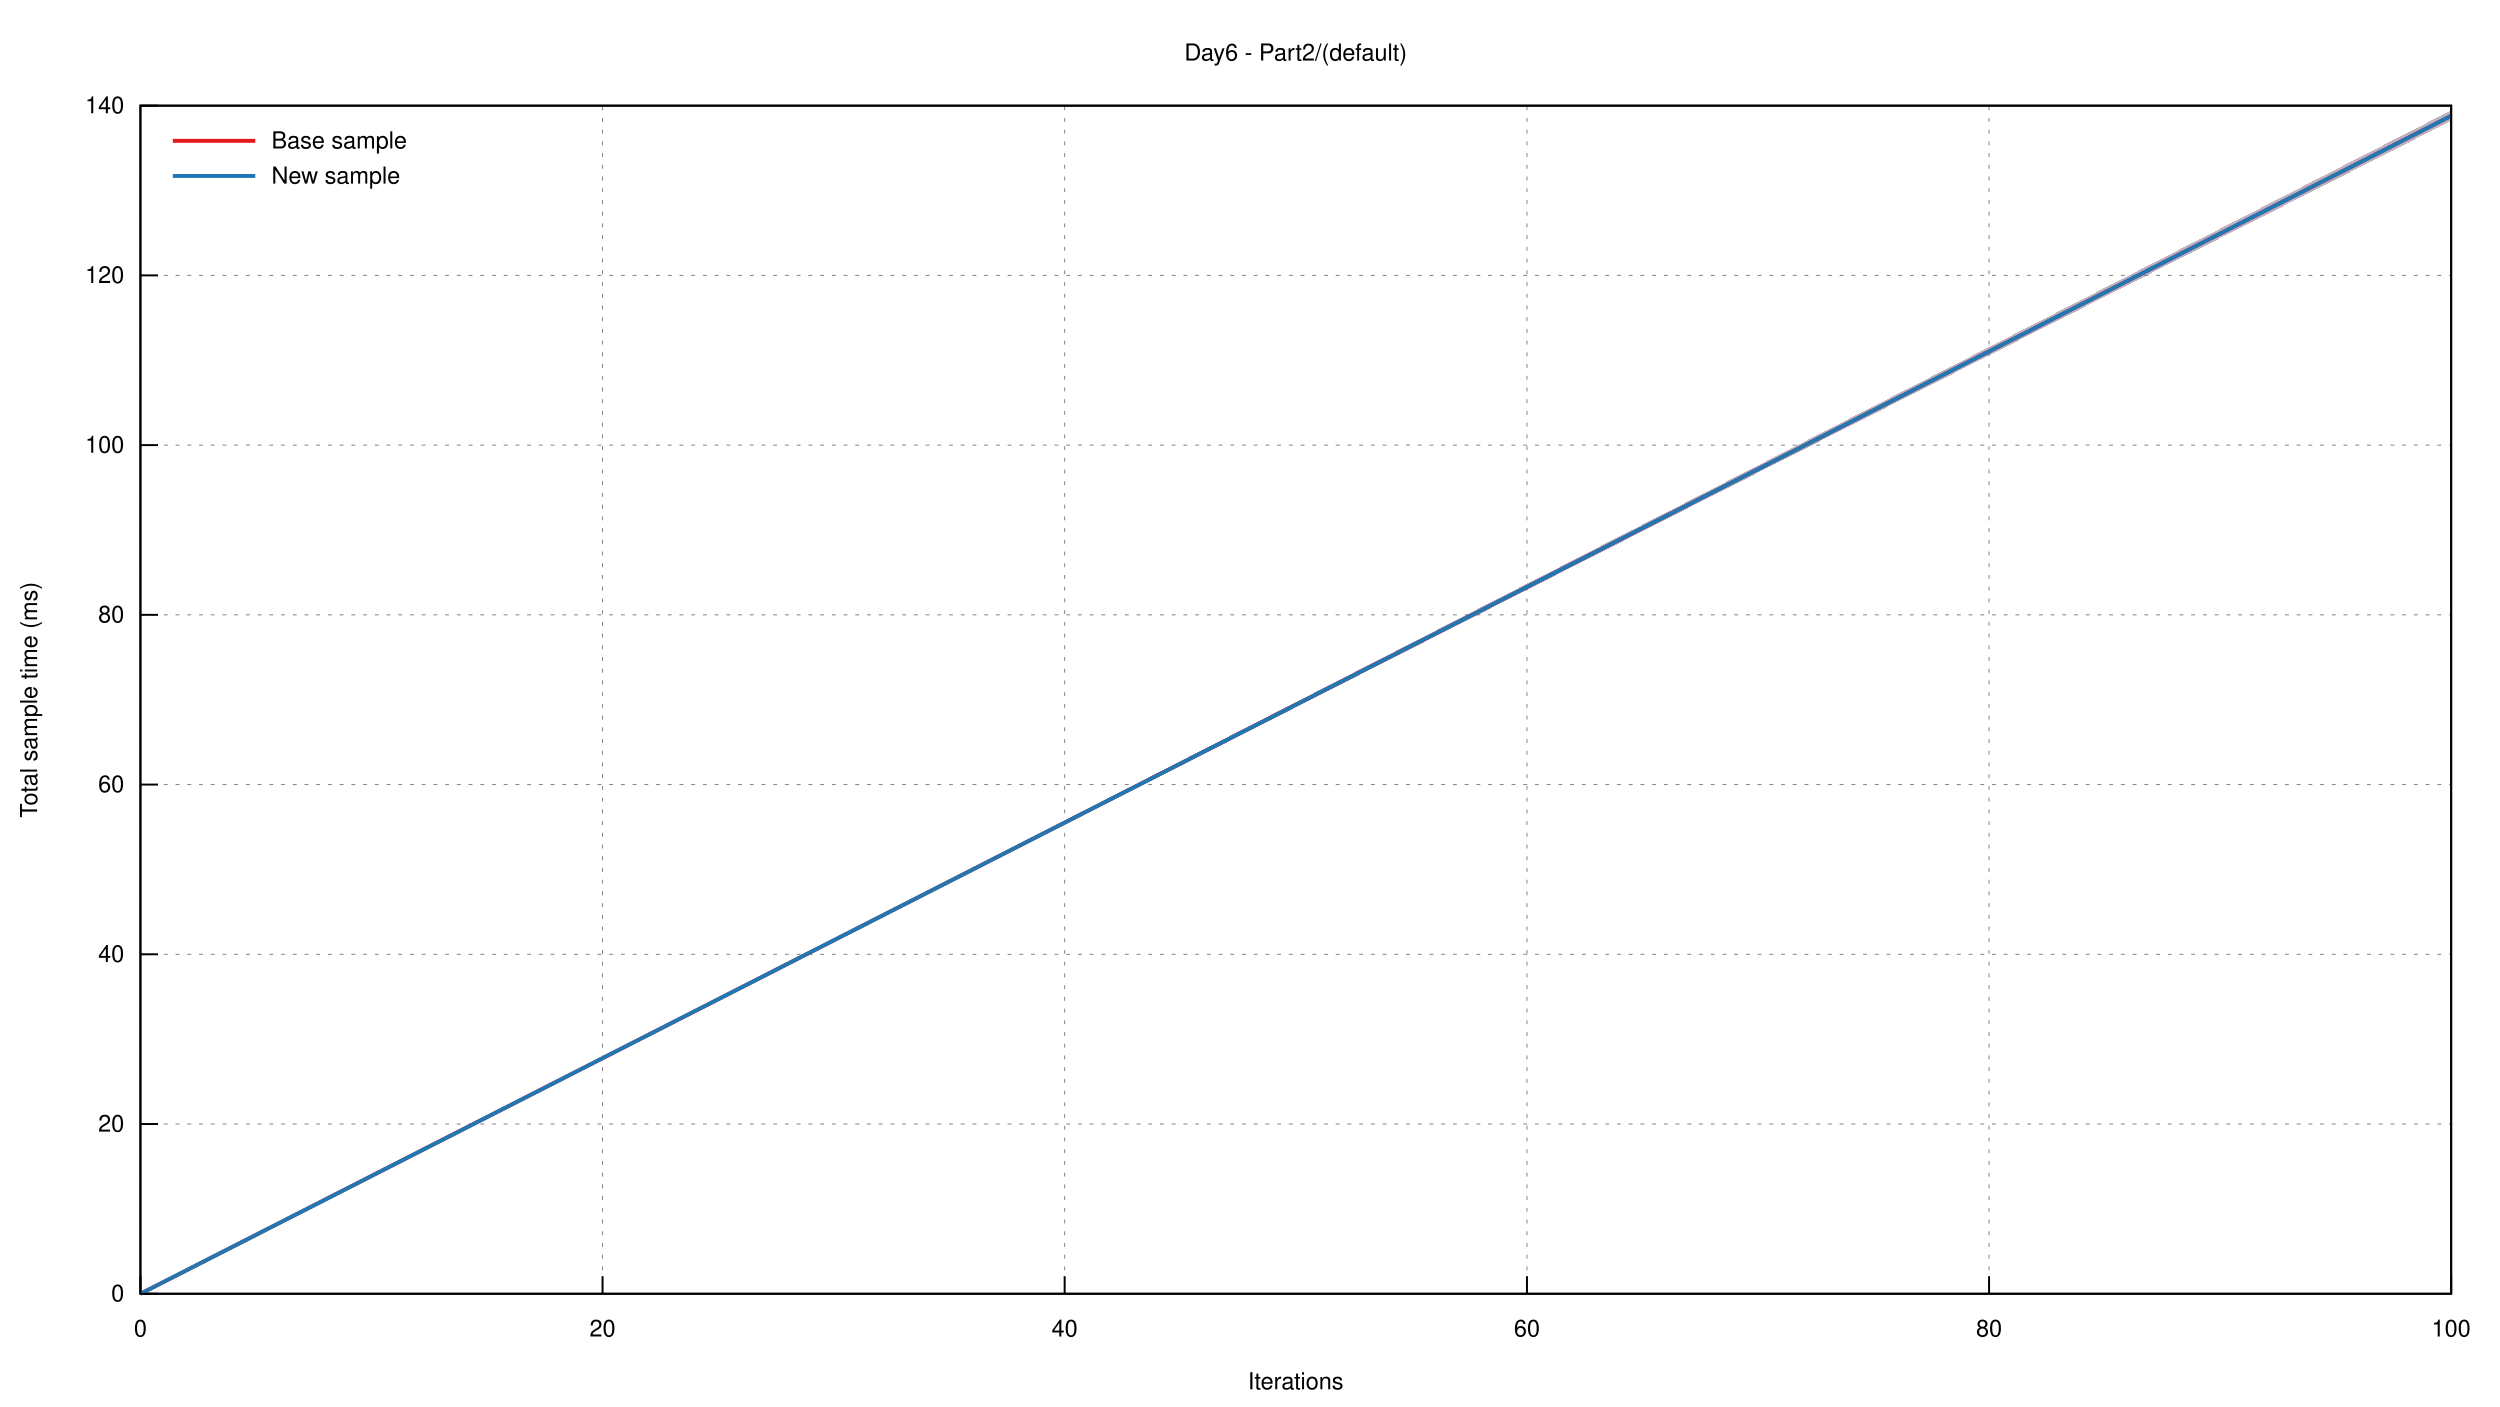
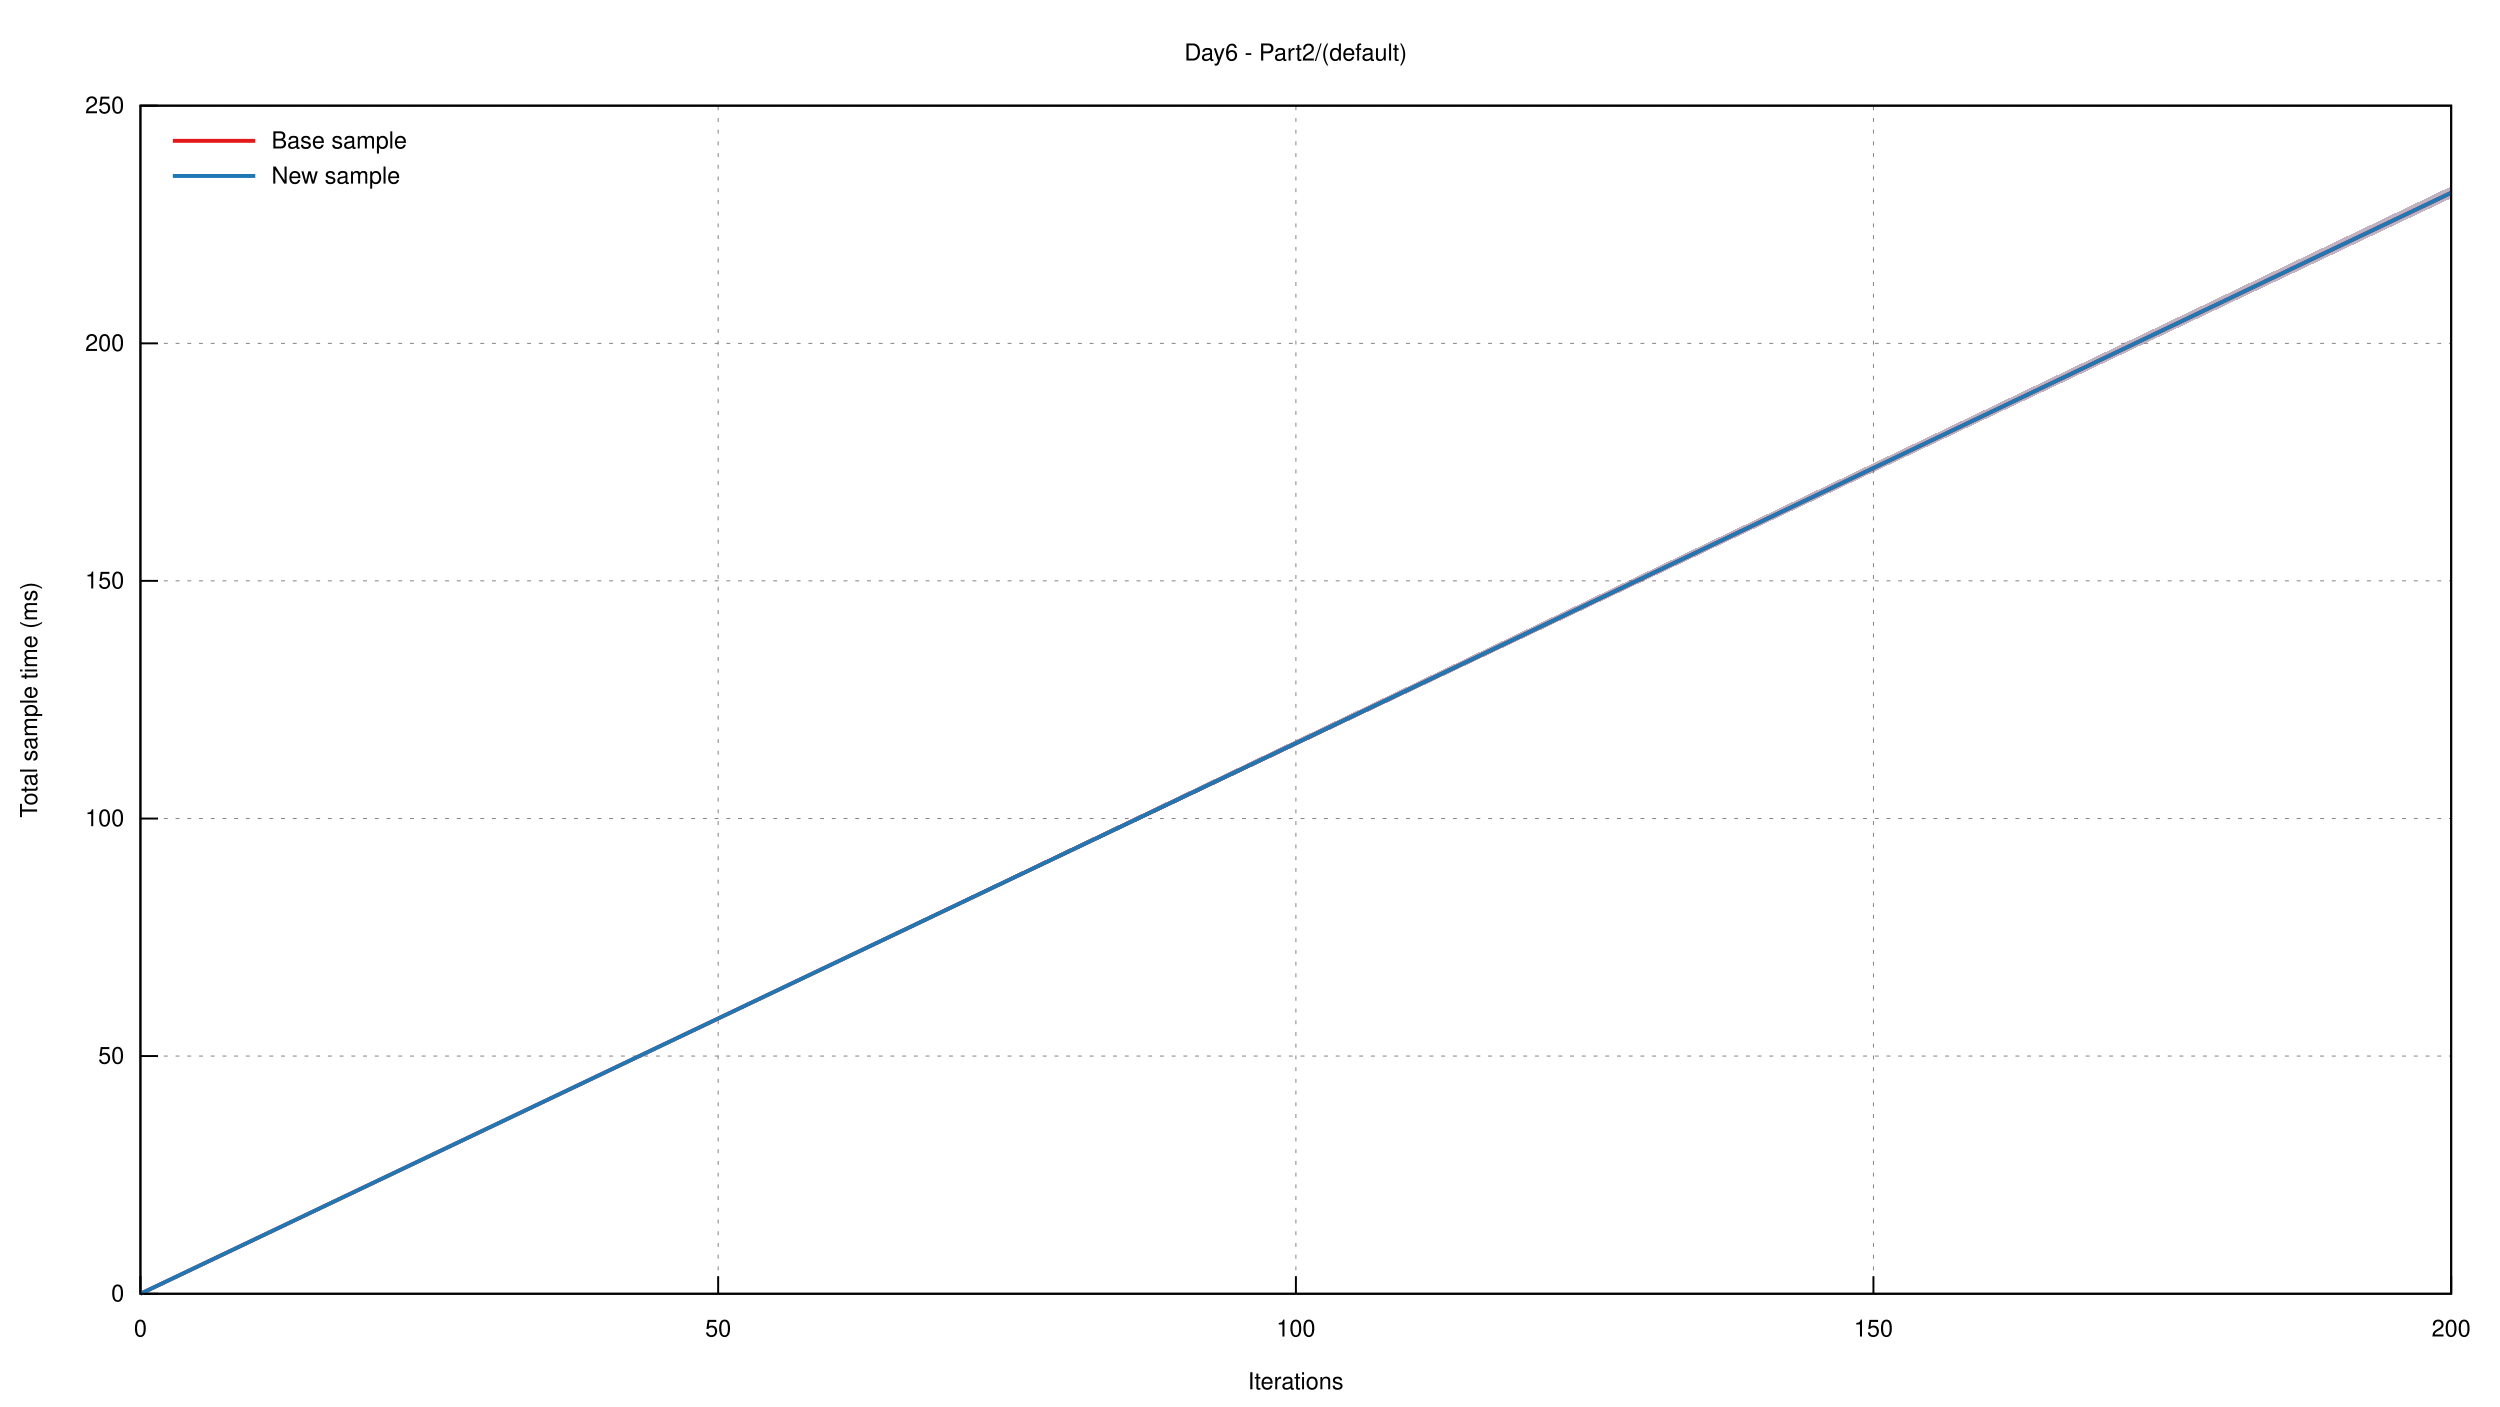
<svg xmlns="http://www.w3.org/2000/svg" xmlns:xlink="http://www.w3.org/1999/xlink" viewBox="0 0 1280 720">
  <g id="gnuplot_canvas">
    <rect x="0" y="0" width="1280" height="720" fill="none" />
    <defs>
      <circle id="gpDot" r="0.5" stroke-width="0.5" stroke="currentColor" />
      <path id="gpPt0" stroke-width="0.222" stroke="currentColor" d="M-1,0 h2 M0,-1 v2" />
      <path id="gpPt1" stroke-width="0.222" stroke="currentColor" d="M-1,-1 L1,1 M1,-1 L-1,1" />
      <path id="gpPt2" stroke-width="0.222" stroke="currentColor" d="M-1,0 L1,0 M0,-1 L0,1 M-1,-1 L1,1 M-1,1 L1,-1" />
      <rect id="gpPt3" stroke-width="0.222" stroke="currentColor" x="-1" y="-1" width="2" height="2" />
      <rect id="gpPt4" stroke-width="0.222" stroke="currentColor" fill="currentColor" x="-1" y="-1" width="2" height="2" />
      <circle id="gpPt5" stroke-width="0.222" stroke="currentColor" cx="0" cy="0" r="1" />
      <use xlink:href="#gpPt5" id="gpPt6" fill="currentColor" stroke="none" />
      <path id="gpPt7" stroke-width="0.222" stroke="currentColor" d="M0,-1.33 L-1.33,0.67 L1.33,0.67 z" />
      <use xlink:href="#gpPt7" id="gpPt8" fill="currentColor" stroke="none" />
      <use xlink:href="#gpPt7" id="gpPt9" stroke="currentColor" transform="rotate(180)" />
      <use xlink:href="#gpPt9" id="gpPt10" fill="currentColor" stroke="none" />
      <use xlink:href="#gpPt3" id="gpPt11" stroke="currentColor" transform="rotate(45)" />
      <use xlink:href="#gpPt11" id="gpPt12" fill="currentColor" stroke="none" />
      <path id="gpPt13" stroke-width="0.222" stroke="currentColor" d="M0,1.330 L1.265,0.411 L0.782,-1.067 L-0.782,-1.076 L-1.265,0.411 z" />
      <use xlink:href="#gpPt13" id="gpPt14" fill="currentColor" stroke="none" />
      <filter id="textbox" filterUnits="objectBoundingBox" x="0" y="0" height="1" width="1">
        <feFlood flood-color="white" flood-opacity="1" result="bgnd" />
        <feComposite in="SourceGraphic" in2="bgnd" operator="atop" />
      </filter>
      <filter id="greybox" filterUnits="objectBoundingBox" x="0" y="0" height="1" width="1">
        <feFlood flood-color="lightgrey" flood-opacity="1" result="grey" />
        <feComposite in="SourceGraphic" in2="grey" operator="atop" />
      </filter>
    </defs>
    <g fill="none" color="white" stroke="currentColor" stroke-width="1.00" stroke-linecap="butt" stroke-linejoin="miter">
</g>
    <g fill="none" color="black" stroke="currentColor" stroke-width="1.00" stroke-linecap="butt" stroke-linejoin="miter">
</g>
    <g fill="none" color="black" stroke="black" stroke-width="0.50" stroke-linecap="butt" stroke-linejoin="miter">
</g>
    <g fill="none" color="gray" stroke="currentColor" stroke-width="0.50" stroke-linecap="butt" stroke-linejoin="miter">
      <path stroke="gray" stroke-dasharray="2,4" class="gridline" d="M71.9,662.4 L1255.0,662.4  " />
    </g>
    <g fill="none" color="gray" stroke="gray" stroke-width="1.00" stroke-linecap="butt" stroke-linejoin="miter">
</g>
    <g fill="none" color="black" stroke="currentColor" stroke-width="1.00" stroke-linecap="butt" stroke-linejoin="miter">
      <path stroke="black" d="M71.9,662.4 L80.9,662.4  " />
      <g transform="translate(63.6,666.3)" stroke="none" fill="black" font-family="Helvetica" font-size="12.00" text-anchor="end">
        <text>
          <tspan font-family="Helvetica"> 0</tspan>
        </text>
      </g>
    </g>
    <g fill="none" color="black" stroke="currentColor" stroke-width="1.00" stroke-linecap="butt" stroke-linejoin="miter">
</g>
    <g fill="none" color="black" stroke="black" stroke-width="0.50" stroke-linecap="butt" stroke-linejoin="miter">
</g>
    <g fill="none" color="gray" stroke="currentColor" stroke-width="0.50" stroke-linecap="butt" stroke-linejoin="miter">
-       <path stroke="gray" stroke-dasharray="2,4" class="gridline" d="M71.9,575.5 L1255.0,575.5  " />
-     </g>
-     <g fill="none" color="gray" stroke="gray" stroke-width="1.00" stroke-linecap="butt" stroke-linejoin="miter">
- </g>
-     <g fill="none" color="black" stroke="currentColor" stroke-width="1.00" stroke-linecap="butt" stroke-linejoin="miter">
-       <path stroke="black" d="M71.9,575.5 L80.9,575.5  " />
-       <g transform="translate(63.6,579.4)" stroke="none" fill="black" font-family="Helvetica" font-size="12.00" text-anchor="end">
-         <text>
-           <tspan font-family="Helvetica"> 20</tspan>
-         </text>
-       </g>
-     </g>
-     <g fill="none" color="black" stroke="currentColor" stroke-width="1.00" stroke-linecap="butt" stroke-linejoin="miter">
- </g>
-     <g fill="none" color="black" stroke="black" stroke-width="0.50" stroke-linecap="butt" stroke-linejoin="miter">
- </g>
-     <g fill="none" color="gray" stroke="currentColor" stroke-width="0.50" stroke-linecap="butt" stroke-linejoin="miter">
-       <path stroke="gray" stroke-dasharray="2,4" class="gridline" d="M71.9,488.6 L1255.0,488.6  " />
-     </g>
-     <g fill="none" color="gray" stroke="gray" stroke-width="1.00" stroke-linecap="butt" stroke-linejoin="miter">
- </g>
-     <g fill="none" color="black" stroke="currentColor" stroke-width="1.00" stroke-linecap="butt" stroke-linejoin="miter">
-       <path stroke="black" d="M71.9,488.6 L80.9,488.6  " />
-       <g transform="translate(63.6,492.5)" stroke="none" fill="black" font-family="Helvetica" font-size="12.00" text-anchor="end">
-         <text>
-           <tspan font-family="Helvetica"> 40</tspan>
-         </text>
-       </g>
-     </g>
-     <g fill="none" color="black" stroke="currentColor" stroke-width="1.00" stroke-linecap="butt" stroke-linejoin="miter">
- </g>
-     <g fill="none" color="black" stroke="black" stroke-width="0.50" stroke-linecap="butt" stroke-linejoin="miter">
- </g>
-     <g fill="none" color="gray" stroke="currentColor" stroke-width="0.50" stroke-linecap="butt" stroke-linejoin="miter">
-       <path stroke="gray" stroke-dasharray="2,4" class="gridline" d="M71.9,401.7 L1255.0,401.7  " />
-     </g>
-     <g fill="none" color="gray" stroke="gray" stroke-width="1.00" stroke-linecap="butt" stroke-linejoin="miter">
- </g>
-     <g fill="none" color="black" stroke="currentColor" stroke-width="1.00" stroke-linecap="butt" stroke-linejoin="miter">
-       <path stroke="black" d="M71.9,401.7 L80.9,401.7  " />
-       <g transform="translate(63.6,405.6)" stroke="none" fill="black" font-family="Helvetica" font-size="12.00" text-anchor="end">
-         <text>
-           <tspan font-family="Helvetica"> 60</tspan>
-         </text>
-       </g>
-     </g>
-     <g fill="none" color="black" stroke="currentColor" stroke-width="1.00" stroke-linecap="butt" stroke-linejoin="miter">
- </g>
-     <g fill="none" color="black" stroke="black" stroke-width="0.50" stroke-linecap="butt" stroke-linejoin="miter">
- </g>
-     <g fill="none" color="gray" stroke="currentColor" stroke-width="0.50" stroke-linecap="butt" stroke-linejoin="miter">
-       <path stroke="gray" stroke-dasharray="2,4" class="gridline" d="M71.9,314.8 L1255.0,314.8  " />
-     </g>
-     <g fill="none" color="gray" stroke="gray" stroke-width="1.00" stroke-linecap="butt" stroke-linejoin="miter">
- </g>
-     <g fill="none" color="black" stroke="currentColor" stroke-width="1.00" stroke-linecap="butt" stroke-linejoin="miter">
-       <path stroke="black" d="M71.9,314.8 L80.9,314.8  " />
-       <g transform="translate(63.6,318.7)" stroke="none" fill="black" font-family="Helvetica" font-size="12.00" text-anchor="end">
-         <text>
-           <tspan font-family="Helvetica"> 80</tspan>
-         </text>
-       </g>
-     </g>
-     <g fill="none" color="black" stroke="currentColor" stroke-width="1.00" stroke-linecap="butt" stroke-linejoin="miter">
- </g>
-     <g fill="none" color="black" stroke="black" stroke-width="0.50" stroke-linecap="butt" stroke-linejoin="miter">
- </g>
-     <g fill="none" color="gray" stroke="currentColor" stroke-width="0.50" stroke-linecap="butt" stroke-linejoin="miter">
-       <path stroke="gray" stroke-dasharray="2,4" class="gridline" d="M71.9,227.9 L1255.0,227.9  " />
-     </g>
-     <g fill="none" color="gray" stroke="gray" stroke-width="1.00" stroke-linecap="butt" stroke-linejoin="miter">
- </g>
-     <g fill="none" color="black" stroke="currentColor" stroke-width="1.00" stroke-linecap="butt" stroke-linejoin="miter">
-       <path stroke="black" d="M71.9,227.9 L80.9,227.9  " />
-       <g transform="translate(63.6,231.8)" stroke="none" fill="black" font-family="Helvetica" font-size="12.00" text-anchor="end">
+       <path stroke="gray" stroke-dasharray="2,4" class="gridline" d="M71.9,540.7 L1255.0,540.7  " />
+     </g>
+     <g fill="none" color="gray" stroke="gray" stroke-width="1.00" stroke-linecap="butt" stroke-linejoin="miter">
+ </g>
+     <g fill="none" color="black" stroke="currentColor" stroke-width="1.00" stroke-linecap="butt" stroke-linejoin="miter">
+       <path stroke="black" d="M71.9,540.7 L80.9,540.7  " />
+       <g transform="translate(63.6,544.6)" stroke="none" fill="black" font-family="Helvetica" font-size="12.00" text-anchor="end">
+         <text>
+           <tspan font-family="Helvetica"> 50</tspan>
+         </text>
+       </g>
+     </g>
+     <g fill="none" color="black" stroke="currentColor" stroke-width="1.00" stroke-linecap="butt" stroke-linejoin="miter">
+ </g>
+     <g fill="none" color="black" stroke="black" stroke-width="0.50" stroke-linecap="butt" stroke-linejoin="miter">
+ </g>
+     <g fill="none" color="gray" stroke="currentColor" stroke-width="0.50" stroke-linecap="butt" stroke-linejoin="miter">
+       <path stroke="gray" stroke-dasharray="2,4" class="gridline" d="M71.9,419.1 L1255.0,419.1  " />
+     </g>
+     <g fill="none" color="gray" stroke="gray" stroke-width="1.00" stroke-linecap="butt" stroke-linejoin="miter">
+ </g>
+     <g fill="none" color="black" stroke="currentColor" stroke-width="1.00" stroke-linecap="butt" stroke-linejoin="miter">
+       <path stroke="black" d="M71.9,419.1 L80.9,419.1  " />
+       <g transform="translate(63.6,423.0)" stroke="none" fill="black" font-family="Helvetica" font-size="12.00" text-anchor="end">
        <text>
          <tspan font-family="Helvetica"> 100</tspan>
        </text>
      </g>
    </g>
    <g fill="none" color="black" stroke="currentColor" stroke-width="1.00" stroke-linecap="butt" stroke-linejoin="miter">
</g>
    <g fill="none" color="black" stroke="black" stroke-width="0.50" stroke-linecap="butt" stroke-linejoin="miter">
</g>
    <g fill="none" color="gray" stroke="currentColor" stroke-width="0.50" stroke-linecap="butt" stroke-linejoin="miter">
-       <path stroke="gray" stroke-dasharray="2,4" class="gridline" d="M71.9,141.0 L1255.0,141.0  " />
-     </g>
-     <g fill="none" color="gray" stroke="gray" stroke-width="1.00" stroke-linecap="butt" stroke-linejoin="miter">
- </g>
-     <g fill="none" color="black" stroke="currentColor" stroke-width="1.00" stroke-linecap="butt" stroke-linejoin="miter">
-       <path stroke="black" d="M71.9,141.0 L80.9,141.0  " />
-       <g transform="translate(63.6,144.9)" stroke="none" fill="black" font-family="Helvetica" font-size="12.00" text-anchor="end">
-         <text>
-           <tspan font-family="Helvetica"> 120</tspan>
+       <path stroke="gray" stroke-dasharray="2,4" class="gridline" d="M71.9,297.4 L1255.0,297.4  " />
+     </g>
+     <g fill="none" color="gray" stroke="gray" stroke-width="1.00" stroke-linecap="butt" stroke-linejoin="miter">
+ </g>
+     <g fill="none" color="black" stroke="currentColor" stroke-width="1.00" stroke-linecap="butt" stroke-linejoin="miter">
+       <path stroke="black" d="M71.9,297.4 L80.9,297.4  " />
+       <g transform="translate(63.6,301.3)" stroke="none" fill="black" font-family="Helvetica" font-size="12.00" text-anchor="end">
+         <text>
+           <tspan font-family="Helvetica"> 150</tspan>
+         </text>
+       </g>
+     </g>
+     <g fill="none" color="black" stroke="currentColor" stroke-width="1.00" stroke-linecap="butt" stroke-linejoin="miter">
+ </g>
+     <g fill="none" color="black" stroke="black" stroke-width="0.50" stroke-linecap="butt" stroke-linejoin="miter">
+ </g>
+     <g fill="none" color="gray" stroke="currentColor" stroke-width="0.50" stroke-linecap="butt" stroke-linejoin="miter">
+       <path stroke="gray" stroke-dasharray="2,4" class="gridline" d="M71.9,175.8 L1255.0,175.8  " />
+     </g>
+     <g fill="none" color="gray" stroke="gray" stroke-width="1.00" stroke-linecap="butt" stroke-linejoin="miter">
+ </g>
+     <g fill="none" color="black" stroke="currentColor" stroke-width="1.00" stroke-linecap="butt" stroke-linejoin="miter">
+       <path stroke="black" d="M71.9,175.8 L80.9,175.8  " />
+       <g transform="translate(63.6,179.7)" stroke="none" fill="black" font-family="Helvetica" font-size="12.00" text-anchor="end">
+         <text>
+           <tspan font-family="Helvetica"> 200</tspan>
        </text>
      </g>
    </g>
    <g fill="none" color="black" stroke="currentColor" stroke-width="1.00" stroke-linecap="butt" stroke-linejoin="miter">
</g>
    <g fill="none" color="black" stroke="black" stroke-width="0.50" stroke-linecap="butt" stroke-linejoin="miter">
</g>
    <g fill="none" color="gray" stroke="currentColor" stroke-width="0.50" stroke-linecap="butt" stroke-linejoin="miter">
      <path stroke="gray" stroke-dasharray="2,4" class="gridline" d="M71.9,54.1 L1255.0,54.1  " />
    </g>
    <g fill="none" color="gray" stroke="gray" stroke-width="1.00" stroke-linecap="butt" stroke-linejoin="miter">
</g>
    <g fill="none" color="black" stroke="currentColor" stroke-width="1.00" stroke-linecap="butt" stroke-linejoin="miter">
      <path stroke="black" d="M71.9,54.1 L80.9,54.1  " />
      <g transform="translate(63.6,58.0)" stroke="none" fill="black" font-family="Helvetica" font-size="12.00" text-anchor="end">
        <text>
-           <tspan font-family="Helvetica"> 140</tspan>
+           <tspan font-family="Helvetica"> 250</tspan>
        </text>
      </g>
    </g>
    <g fill="none" color="black" stroke="currentColor" stroke-width="1.00" stroke-linecap="butt" stroke-linejoin="miter">
</g>
    <g fill="none" color="black" stroke="black" stroke-width="0.50" stroke-linecap="butt" stroke-linejoin="miter">
</g>
    <g fill="none" color="gray" stroke="currentColor" stroke-width="0.50" stroke-linecap="butt" stroke-linejoin="miter">
      <path stroke="gray" stroke-dasharray="2,4" class="gridline" d="M71.9,662.4 L71.9,54.1  " />
    </g>
    <g fill="none" color="gray" stroke="gray" stroke-width="1.00" stroke-linecap="butt" stroke-linejoin="miter">
</g>
    <g fill="none" color="black" stroke="currentColor" stroke-width="1.00" stroke-linecap="butt" stroke-linejoin="miter">
      <path stroke="black" d="M71.9,662.4 L71.9,653.4  " />
      <g transform="translate(71.9,684.3)" stroke="none" fill="black" font-family="Helvetica" font-size="12.00" text-anchor="middle">
        <text>
          <tspan font-family="Helvetica"> 0</tspan>
        </text>
      </g>
    </g>
    <g fill="none" color="black" stroke="currentColor" stroke-width="1.00" stroke-linecap="butt" stroke-linejoin="miter">
</g>
    <g fill="none" color="black" stroke="black" stroke-width="0.50" stroke-linecap="butt" stroke-linejoin="miter">
</g>
    <g fill="none" color="gray" stroke="currentColor" stroke-width="0.50" stroke-linecap="butt" stroke-linejoin="miter">
-       <path stroke="gray" stroke-dasharray="2,4" class="gridline" d="M308.5,662.4 L308.5,54.1  " />
-     </g>
-     <g fill="none" color="gray" stroke="gray" stroke-width="1.00" stroke-linecap="butt" stroke-linejoin="miter">
- </g>
-     <g fill="none" color="black" stroke="currentColor" stroke-width="1.00" stroke-linecap="butt" stroke-linejoin="miter">
-       <path stroke="black" d="M308.5,662.4 L308.5,653.4  " />
-       <g transform="translate(308.5,684.3)" stroke="none" fill="black" font-family="Helvetica" font-size="12.00" text-anchor="middle">
-         <text>
-           <tspan font-family="Helvetica"> 20</tspan>
-         </text>
-       </g>
-     </g>
-     <g fill="none" color="black" stroke="currentColor" stroke-width="1.00" stroke-linecap="butt" stroke-linejoin="miter">
- </g>
-     <g fill="none" color="black" stroke="black" stroke-width="0.50" stroke-linecap="butt" stroke-linejoin="miter">
- </g>
-     <g fill="none" color="gray" stroke="currentColor" stroke-width="0.50" stroke-linecap="butt" stroke-linejoin="miter">
-       <path stroke="gray" stroke-dasharray="2,4" class="gridline" d="M545.1,662.4 L545.1,54.1  " />
-     </g>
-     <g fill="none" color="gray" stroke="gray" stroke-width="1.00" stroke-linecap="butt" stroke-linejoin="miter">
- </g>
-     <g fill="none" color="black" stroke="currentColor" stroke-width="1.00" stroke-linecap="butt" stroke-linejoin="miter">
-       <path stroke="black" d="M545.1,662.4 L545.1,653.4  " />
-       <g transform="translate(545.1,684.3)" stroke="none" fill="black" font-family="Helvetica" font-size="12.00" text-anchor="middle">
-         <text>
-           <tspan font-family="Helvetica"> 40</tspan>
-         </text>
-       </g>
-     </g>
-     <g fill="none" color="black" stroke="currentColor" stroke-width="1.00" stroke-linecap="butt" stroke-linejoin="miter">
- </g>
-     <g fill="none" color="black" stroke="black" stroke-width="0.50" stroke-linecap="butt" stroke-linejoin="miter">
- </g>
-     <g fill="none" color="gray" stroke="currentColor" stroke-width="0.50" stroke-linecap="butt" stroke-linejoin="miter">
-       <path stroke="gray" stroke-dasharray="2,4" class="gridline" d="M781.8,662.4 L781.8,54.1  " />
-     </g>
-     <g fill="none" color="gray" stroke="gray" stroke-width="1.00" stroke-linecap="butt" stroke-linejoin="miter">
- </g>
-     <g fill="none" color="black" stroke="currentColor" stroke-width="1.00" stroke-linecap="butt" stroke-linejoin="miter">
-       <path stroke="black" d="M781.8,662.4 L781.8,653.4  " />
-       <g transform="translate(781.8,684.3)" stroke="none" fill="black" font-family="Helvetica" font-size="12.00" text-anchor="middle">
-         <text>
-           <tspan font-family="Helvetica"> 60</tspan>
-         </text>
-       </g>
-     </g>
-     <g fill="none" color="black" stroke="currentColor" stroke-width="1.00" stroke-linecap="butt" stroke-linejoin="miter">
- </g>
-     <g fill="none" color="black" stroke="black" stroke-width="0.50" stroke-linecap="butt" stroke-linejoin="miter">
- </g>
-     <g fill="none" color="gray" stroke="currentColor" stroke-width="0.50" stroke-linecap="butt" stroke-linejoin="miter">
-       <path stroke="gray" stroke-dasharray="2,4" class="gridline" d="M1018.4,662.4 L1018.4,54.1  " />
-     </g>
-     <g fill="none" color="gray" stroke="gray" stroke-width="1.00" stroke-linecap="butt" stroke-linejoin="miter">
- </g>
-     <g fill="none" color="black" stroke="currentColor" stroke-width="1.00" stroke-linecap="butt" stroke-linejoin="miter">
-       <path stroke="black" d="M1018.4,662.4 L1018.4,653.4  " />
-       <g transform="translate(1018.4,684.3)" stroke="none" fill="black" font-family="Helvetica" font-size="12.00" text-anchor="middle">
-         <text>
-           <tspan font-family="Helvetica"> 80</tspan>
+       <path stroke="gray" stroke-dasharray="2,4" class="gridline" d="M367.7,662.4 L367.7,54.1  " />
+     </g>
+     <g fill="none" color="gray" stroke="gray" stroke-width="1.00" stroke-linecap="butt" stroke-linejoin="miter">
+ </g>
+     <g fill="none" color="black" stroke="currentColor" stroke-width="1.00" stroke-linecap="butt" stroke-linejoin="miter">
+       <path stroke="black" d="M367.7,662.4 L367.7,653.4  " />
+       <g transform="translate(367.7,684.3)" stroke="none" fill="black" font-family="Helvetica" font-size="12.00" text-anchor="middle">
+         <text>
+           <tspan font-family="Helvetica"> 50</tspan>
+         </text>
+       </g>
+     </g>
+     <g fill="none" color="black" stroke="currentColor" stroke-width="1.00" stroke-linecap="butt" stroke-linejoin="miter">
+ </g>
+     <g fill="none" color="black" stroke="black" stroke-width="0.50" stroke-linecap="butt" stroke-linejoin="miter">
+ </g>
+     <g fill="none" color="gray" stroke="currentColor" stroke-width="0.50" stroke-linecap="butt" stroke-linejoin="miter">
+       <path stroke="gray" stroke-dasharray="2,4" class="gridline" d="M663.5,662.4 L663.5,54.1  " />
+     </g>
+     <g fill="none" color="gray" stroke="gray" stroke-width="1.00" stroke-linecap="butt" stroke-linejoin="miter">
+ </g>
+     <g fill="none" color="black" stroke="currentColor" stroke-width="1.00" stroke-linecap="butt" stroke-linejoin="miter">
+       <path stroke="black" d="M663.5,662.4 L663.5,653.4  " />
+       <g transform="translate(663.5,684.3)" stroke="none" fill="black" font-family="Helvetica" font-size="12.00" text-anchor="middle">
+         <text>
+           <tspan font-family="Helvetica"> 100</tspan>
+         </text>
+       </g>
+     </g>
+     <g fill="none" color="black" stroke="currentColor" stroke-width="1.00" stroke-linecap="butt" stroke-linejoin="miter">
+ </g>
+     <g fill="none" color="black" stroke="black" stroke-width="0.50" stroke-linecap="butt" stroke-linejoin="miter">
+ </g>
+     <g fill="none" color="gray" stroke="currentColor" stroke-width="0.50" stroke-linecap="butt" stroke-linejoin="miter">
+       <path stroke="gray" stroke-dasharray="2,4" class="gridline" d="M959.2,662.4 L959.2,54.1  " />
+     </g>
+     <g fill="none" color="gray" stroke="gray" stroke-width="1.00" stroke-linecap="butt" stroke-linejoin="miter">
+ </g>
+     <g fill="none" color="black" stroke="currentColor" stroke-width="1.00" stroke-linecap="butt" stroke-linejoin="miter">
+       <path stroke="black" d="M959.2,662.4 L959.2,653.4  " />
+       <g transform="translate(959.2,684.3)" stroke="none" fill="black" font-family="Helvetica" font-size="12.00" text-anchor="middle">
+         <text>
+           <tspan font-family="Helvetica"> 150</tspan>
        </text>
      </g>
    </g>
    <g fill="none" color="black" stroke="currentColor" stroke-width="1.00" stroke-linecap="butt" stroke-linejoin="miter">
</g>
    <g fill="none" color="black" stroke="black" stroke-width="0.50" stroke-linecap="butt" stroke-linejoin="miter">
</g>
    <g fill="none" color="gray" stroke="currentColor" stroke-width="0.50" stroke-linecap="butt" stroke-linejoin="miter">
      <path stroke="gray" stroke-dasharray="2,4" class="gridline" d="M1255.0,662.4 L1255.0,54.1  " />
    </g>
    <g fill="none" color="gray" stroke="gray" stroke-width="1.00" stroke-linecap="butt" stroke-linejoin="miter">
</g>
    <g fill="none" color="black" stroke="currentColor" stroke-width="1.00" stroke-linecap="butt" stroke-linejoin="miter">
      <path stroke="black" d="M1255.0,662.4 L1255.0,653.4  " />
      <g transform="translate(1255.0,684.3)" stroke="none" fill="black" font-family="Helvetica" font-size="12.00" text-anchor="middle">
        <text>
-           <tspan font-family="Helvetica"> 100</tspan>
+           <tspan font-family="Helvetica"> 200</tspan>
        </text>
      </g>
    </g>
    <g fill="none" color="black" stroke="currentColor" stroke-width="1.00" stroke-linecap="butt" stroke-linejoin="miter">
</g>
    <g fill="none" color="black" stroke="currentColor" stroke-width="1.00" stroke-linecap="butt" stroke-linejoin="miter">
      <path stroke="black" d="M71.9,54.1 L71.9,662.4 L1255.0,662.4 L1255.0,54.1 L71.9,54.1 Z  " />
    </g>
    <g fill="none" color="black" stroke="currentColor" stroke-width="1.00" stroke-linecap="butt" stroke-linejoin="miter">
      <g transform="translate(19.0,358.3) rotate(270)" stroke="none" fill="black" font-family="Helvetica" font-size="12.00" text-anchor="middle">
        <text>
          <tspan font-family="Helvetica">Total sample time (ms)</tspan>
        </text>
      </g>
    </g>
    <g fill="none" color="black" stroke="currentColor" stroke-width="1.00" stroke-linecap="butt" stroke-linejoin="miter">
      <g transform="translate(663.4,711.3)" stroke="none" fill="black" font-family="Helvetica" font-size="12.00" text-anchor="middle">
        <text>
          <tspan font-family="Helvetica">Iterations</tspan>
        </text>
      </g>
    </g>
    <g fill="none" color="black" stroke="currentColor" stroke-width="1.00" stroke-linecap="butt" stroke-linejoin="miter">
</g>
    <g id="gnuplot_plot_1">
      <g fill="none" color="black" stroke="currentColor" stroke-width="1.00" stroke-linecap="butt" stroke-linejoin="miter">
        <g stroke="none" shape-rendering="crispEdges">
          <polygon fill="rgb(227,  26,  28)" fill-opacity="0.25" points="71.9,662.4 71.9,662.4 71.9,662.4 " />
-           <polygon fill="rgb(227,  26,  28)" fill-opacity="0.25" points="71.9,662.4 1255.0,61.9 1255.0,56.5 " />
+           <polygon fill="rgb(227,  26,  28)" fill-opacity="0.25" points="71.9,662.4 1255.0,101.5 1255.0,95.4 " />
        </g>
      </g>
    </g>
    <g id="gnuplot_plot_2">
      <g fill="none" color="black" stroke="currentColor" stroke-width="1.00" stroke-linecap="butt" stroke-linejoin="miter">
        <g stroke="none" shape-rendering="crispEdges">
          <polygon fill="rgb( 31, 120, 180)" fill-opacity="0.25" points="71.9,662.4 71.9,662.4 71.9,662.4 " />
-           <polygon fill="rgb( 31, 120, 180)" fill-opacity="0.25" points="71.9,662.4 1255.0,61.9 1255.0,56.5 " />
+           <polygon fill="rgb( 31, 120, 180)" fill-opacity="0.25" points="71.9,662.4 1255.0,101.5 1255.0,95.4 " />
        </g>
      </g>
    </g>
    <g id="gnuplot_plot_3">
      <g fill="none" color="white" stroke="rgb( 31, 120, 180)" stroke-width="2.00" stroke-linecap="butt" stroke-linejoin="miter">
</g>
      <g fill="none" color="black" stroke="currentColor" stroke-width="2.00" stroke-linecap="butt" stroke-linejoin="miter">
        <g transform="translate(139.0,76.0)" stroke="none" fill="black" font-family="Helvetica" font-size="12.00" text-anchor="start">
          <text>
            <tspan font-family="Helvetica">Base sample</tspan>
          </text>
        </g>
      </g>
      <g fill="none" color="black" stroke="currentColor" stroke-width="2.00" stroke-linecap="butt" stroke-linejoin="miter">
-         <path stroke="rgb(227,  26,  28)" d="M88.5,72.1 L130.7,72.1 M71.9,662.4 L1255.0,59.3  " />
+         <path stroke="rgb(227,  26,  28)" d="M88.5,72.1 L130.7,72.1 M71.9,662.4 L1255.0,98.7  " />
      </g>
    </g>
    <g id="gnuplot_plot_4">
      <g fill="none" color="black" stroke="currentColor" stroke-width="2.00" stroke-linecap="butt" stroke-linejoin="miter">
        <g transform="translate(139.0,94.0)" stroke="none" fill="black" font-family="Helvetica" font-size="12.00" text-anchor="start">
          <text>
            <tspan font-family="Helvetica">New sample</tspan>
          </text>
        </g>
      </g>
      <g fill="none" color="black" stroke="currentColor" stroke-width="2.00" stroke-linecap="butt" stroke-linejoin="miter">
-         <path stroke="rgb( 31, 120, 180)" d="M88.5,90.1 L130.7,90.1 M71.9,662.4 L1255.0,59.3  " />
+         <path stroke="rgb( 31, 120, 180)" d="M88.5,90.1 L130.7,90.1 M71.9,662.4 L1255.0,98.7  " />
      </g>
    </g>
    <g fill="none" color="black" stroke="currentColor" stroke-width="2.00" stroke-linecap="butt" stroke-linejoin="miter">
</g>
    <g fill="none" color="black" stroke="black" stroke-width="1.00" stroke-linecap="butt" stroke-linejoin="miter">
</g>
    <g fill="none" color="black" stroke="currentColor" stroke-width="1.00" stroke-linecap="butt" stroke-linejoin="miter">
      <path stroke="black" d="M71.9,54.1 L71.9,662.4 L1255.0,662.4 L1255.0,54.1 L71.9,54.1 Z  " />
    </g>
    <g fill="none" color="black" stroke="currentColor" stroke-width="1.00" stroke-linecap="butt" stroke-linejoin="miter">
      <g transform="translate(663.4,31.0)" stroke="none" fill="black" font-family="Helvetica" font-size="12.00" text-anchor="middle">
        <text>
          <tspan font-family="Helvetica">Day6 - Part2/(default)</tspan>
        </text>
      </g>
    </g>
    <g fill="none" color="black" stroke="currentColor" stroke-width="1.00" stroke-linecap="butt" stroke-linejoin="miter">
</g>
  </g>
</svg>
